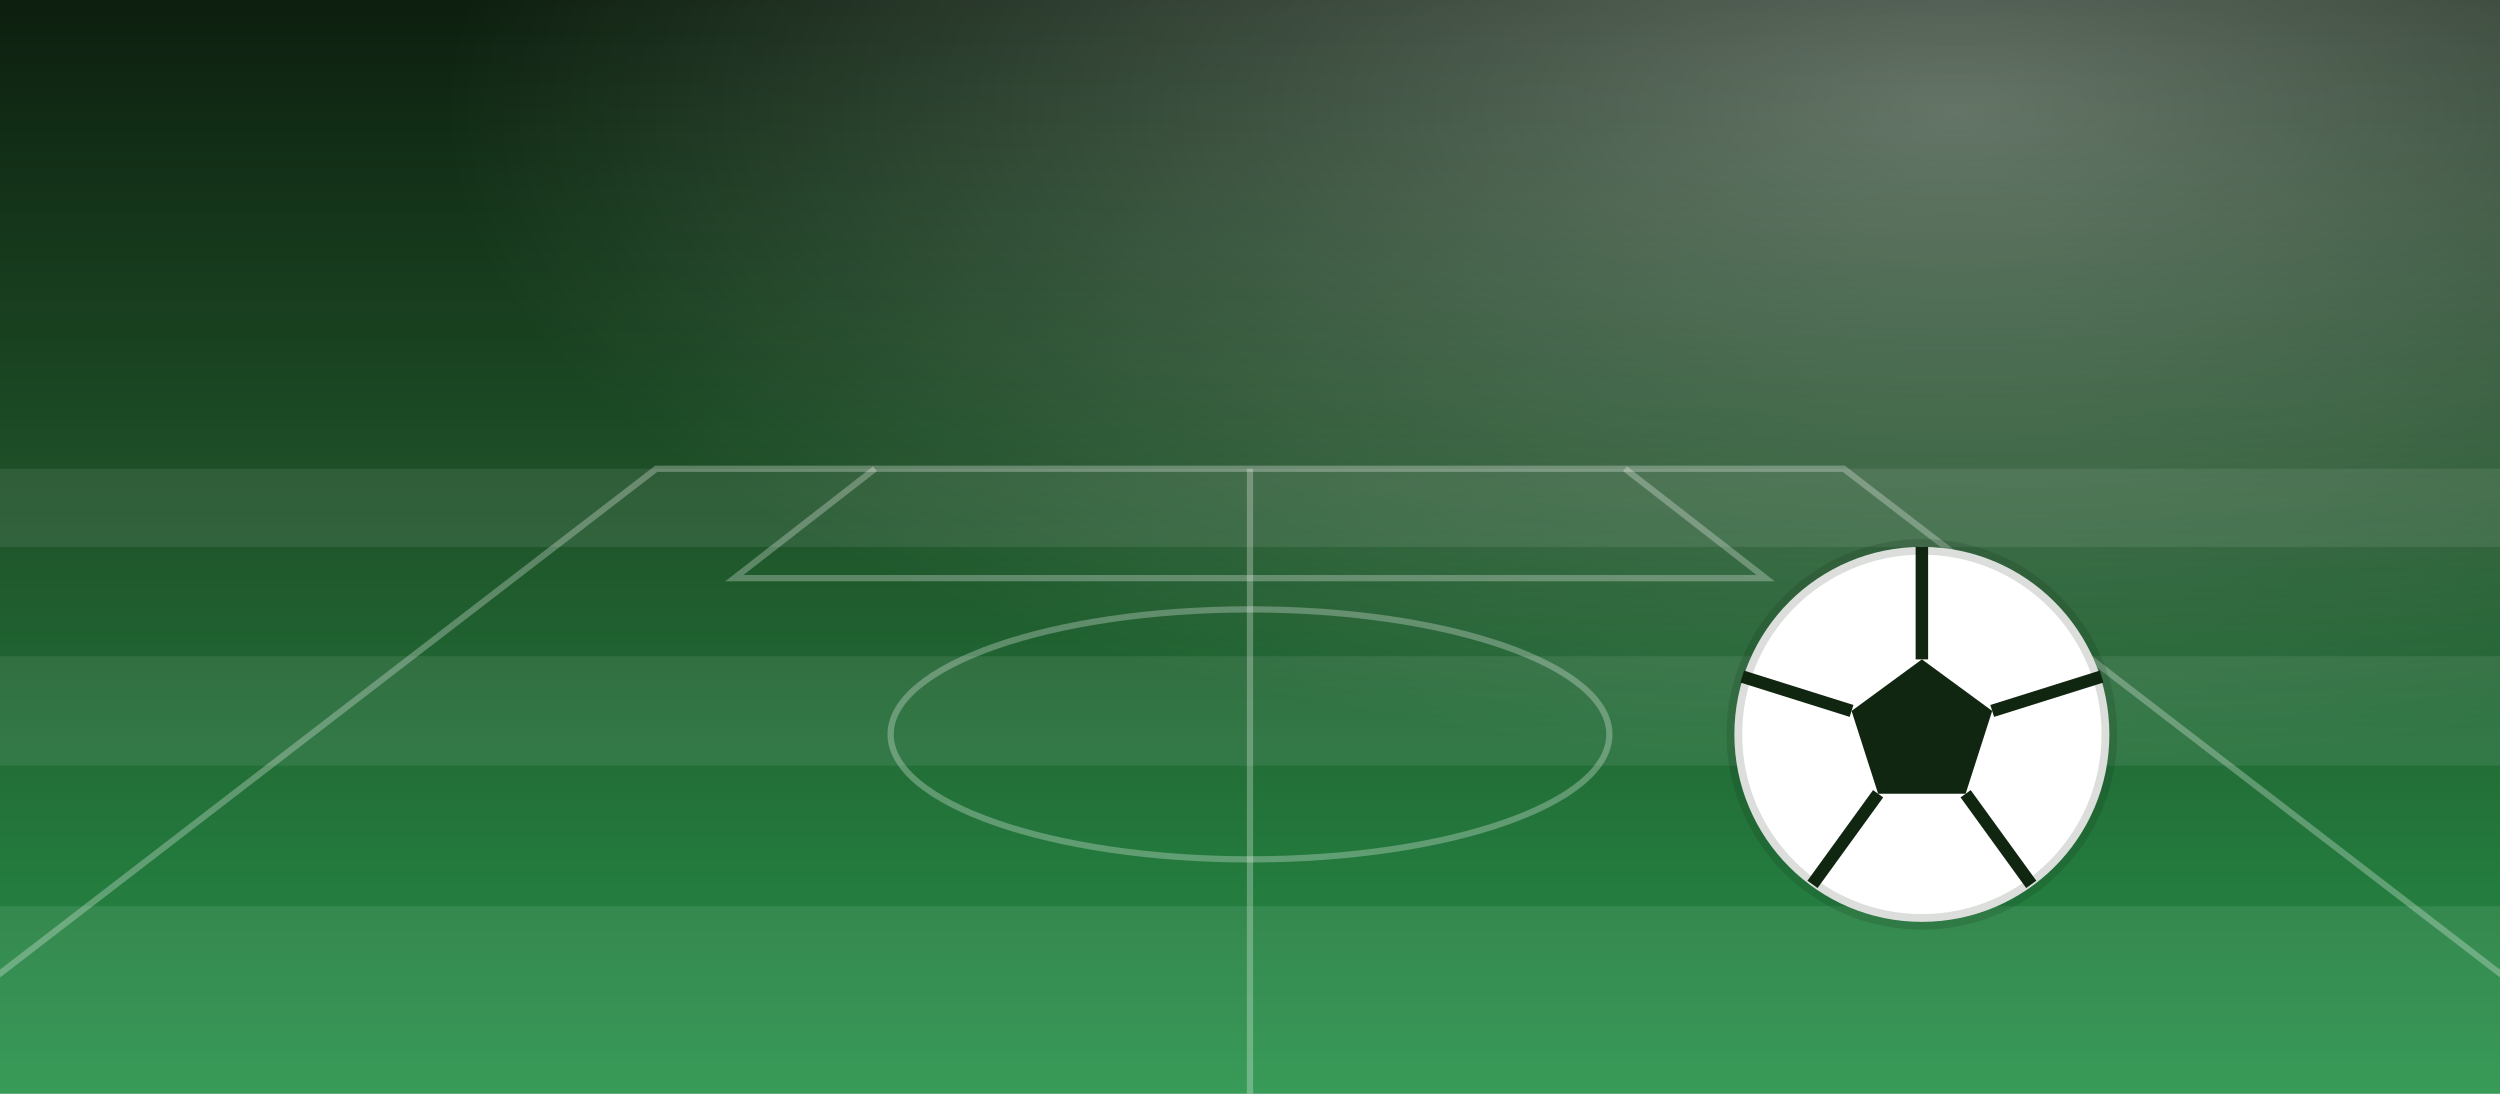
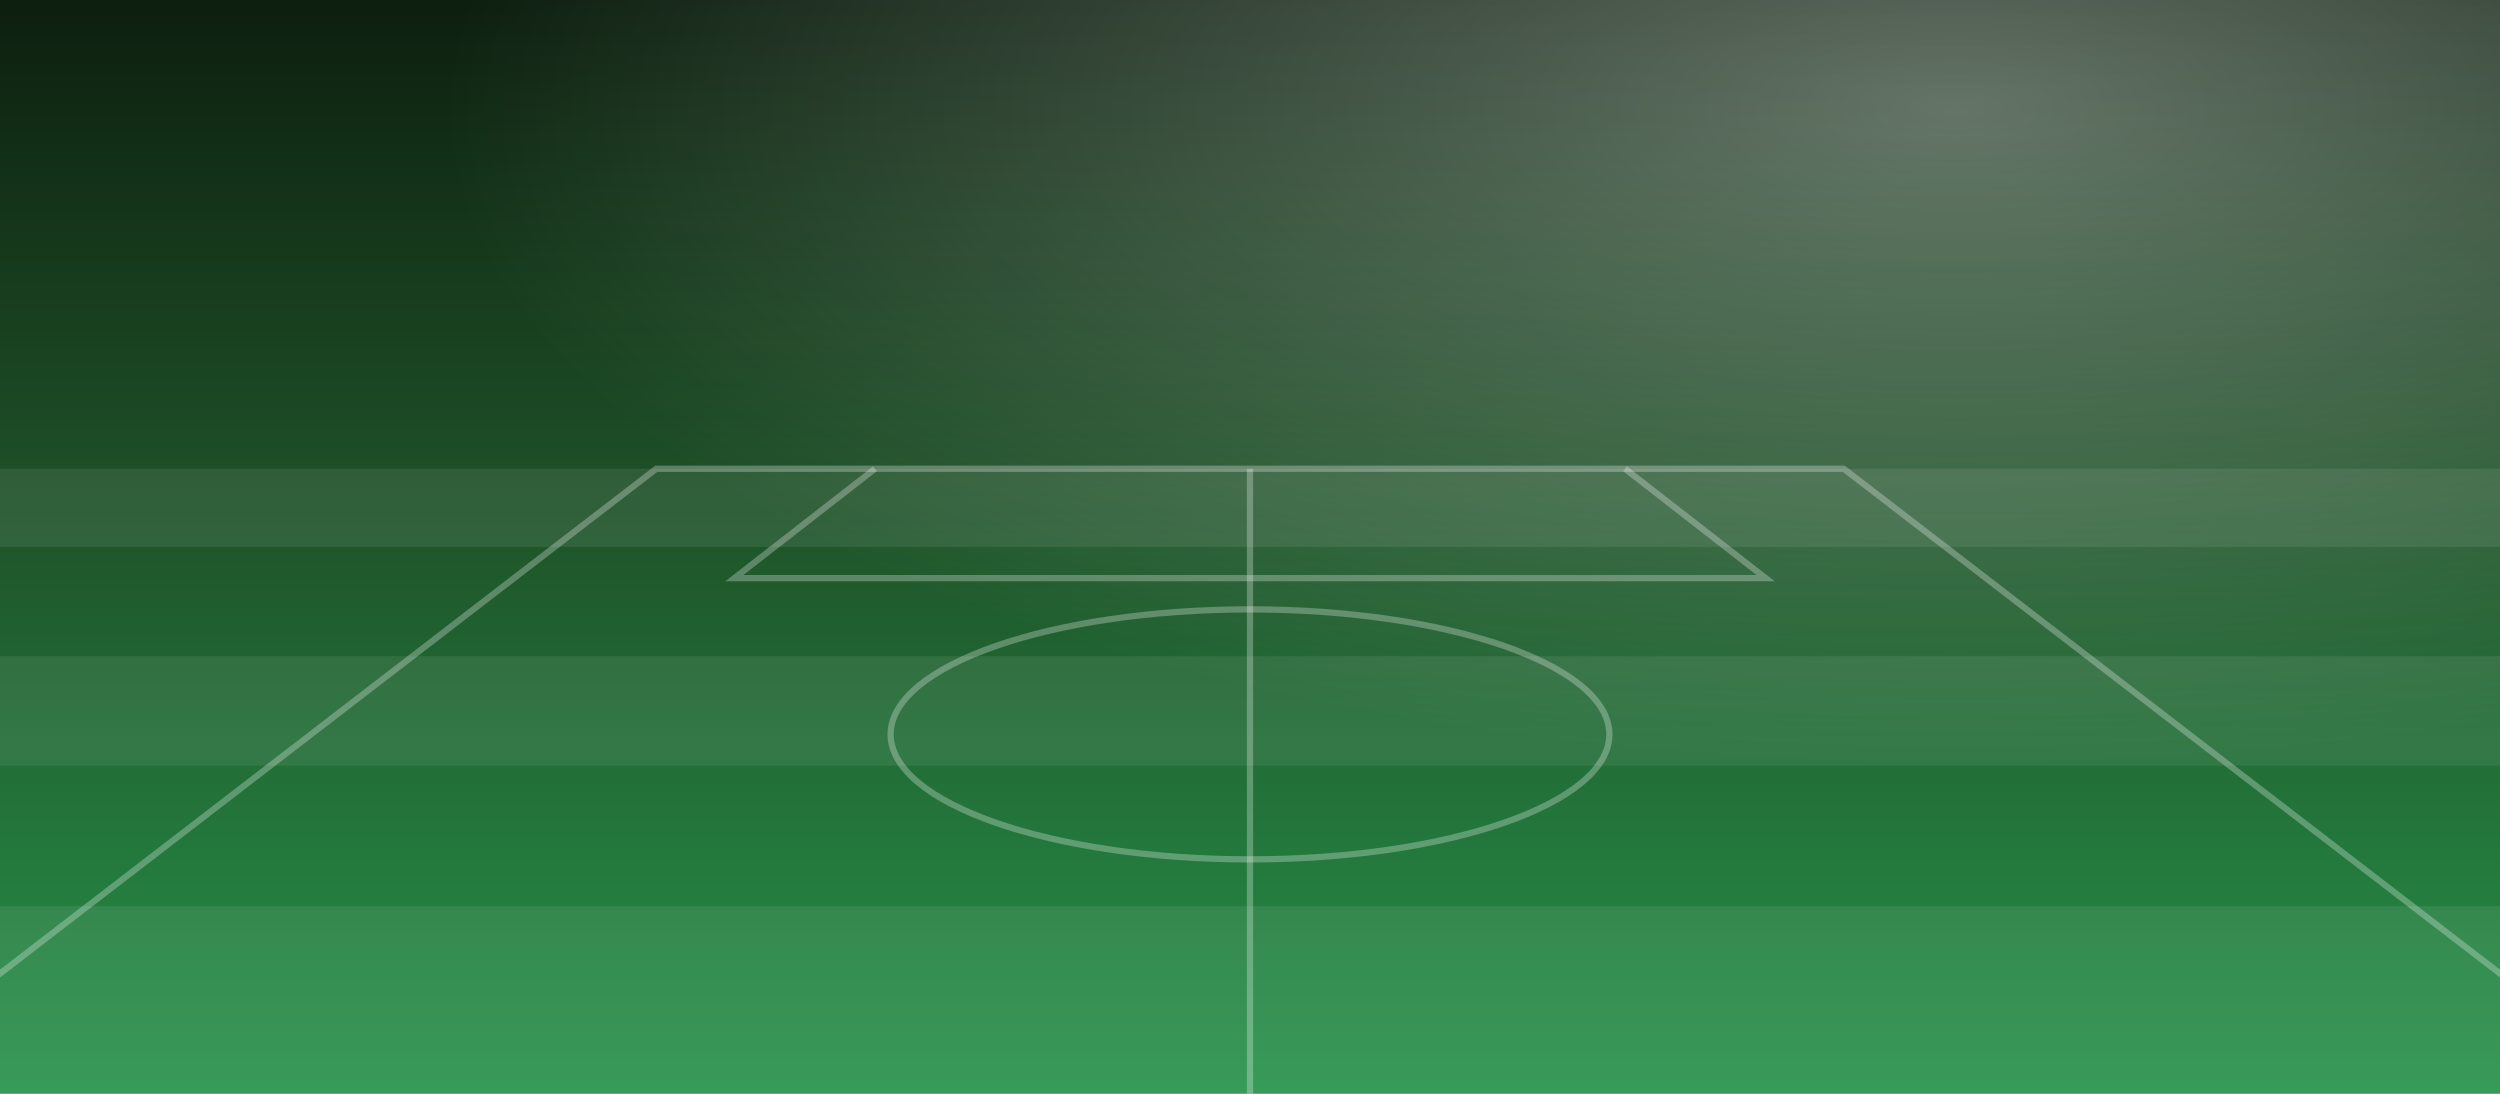
<svg xmlns="http://www.w3.org/2000/svg" viewBox="0 0 1600 700" preserveAspectRatio="xMidYMid slice">
  <defs>
    <linearGradient id="g" x1="0" y1="0" x2="0" y2="1">
      <stop offset="0" stop-color="#0d1f0f" />
      <stop offset=".45" stop-color="#1e5128" />
      <stop offset="1" stop-color="#27924a" />
    </linearGradient>
    <radialGradient id="l" cx=".78" cy=".1" r=".6">
      <stop offset="0" stop-color="#fff" stop-opacity=".35" />
      <stop offset="1" stop-color="#fff" stop-opacity="0" />
    </radialGradient>
  </defs>
  <rect width="1600" height="700" fill="url(#g)" />
  <g opacity=".08" fill="#fff">
    <rect x="0" y="300" width="1600" height="50" />
    <rect x="0" y="420" width="1600" height="70" />
    <rect x="0" y="580" width="1600" height="120" />
  </g>
  <g fill="none" stroke="#fff" stroke-opacity=".28" stroke-width="4">
    <path d="M-100 700 L420 300 L1180 300 L1700 700" />
    <path d="M800 300 V700" />
    <ellipse cx="800" cy="470" rx="230" ry="80" />
    <path d="M560 300 L470 370 L1130 370 L1040 300" />
  </g>
  <rect width="1600" height="700" fill="url(#l)" />
-   <g transform="translate(1230 470)">
-     <circle r="120" fill="#fff" />
-     <path d="M0-48l45 33-17 53h-56l-17-53z" fill="#112611" />
-     <path d="M0-120v72M45-15l70-22M28 38l42 58M-28 38l-42 58M-45-15l-70-22" stroke="#112611" stroke-width="8" />
-     <circle r="120" fill="none" stroke="#112611" stroke-opacity=".15" stroke-width="10" />
-   </g>
</svg>
